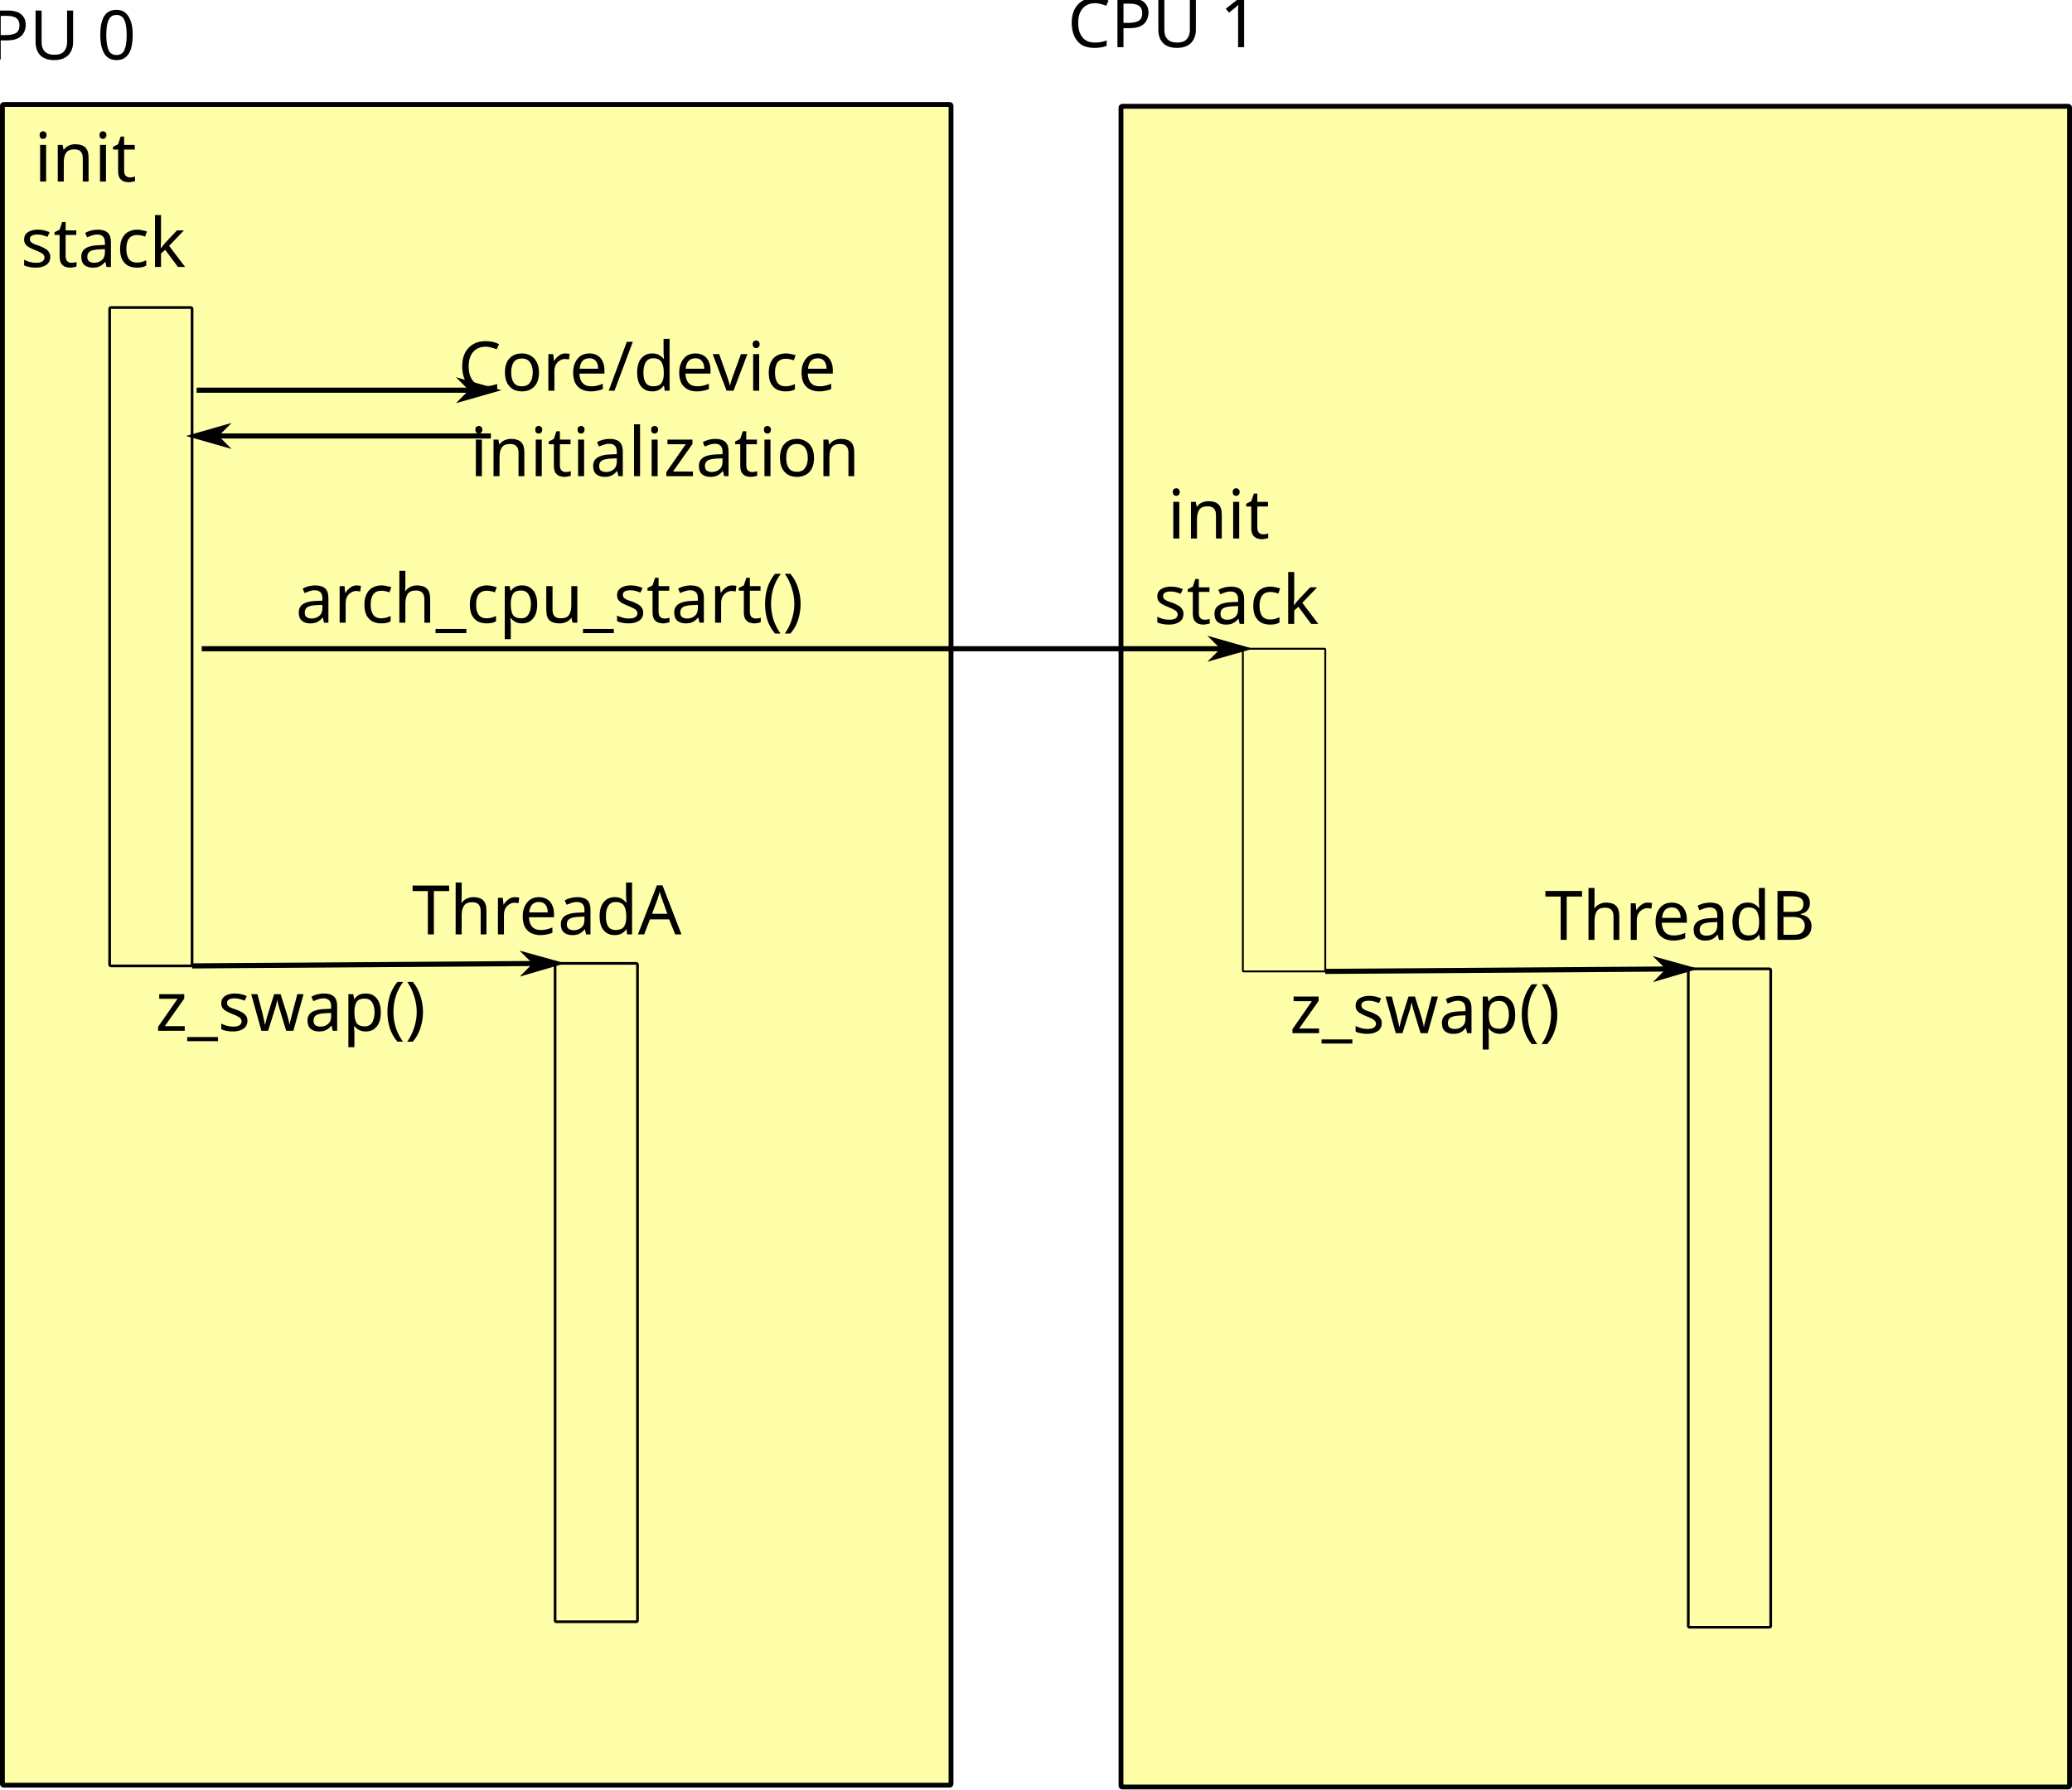
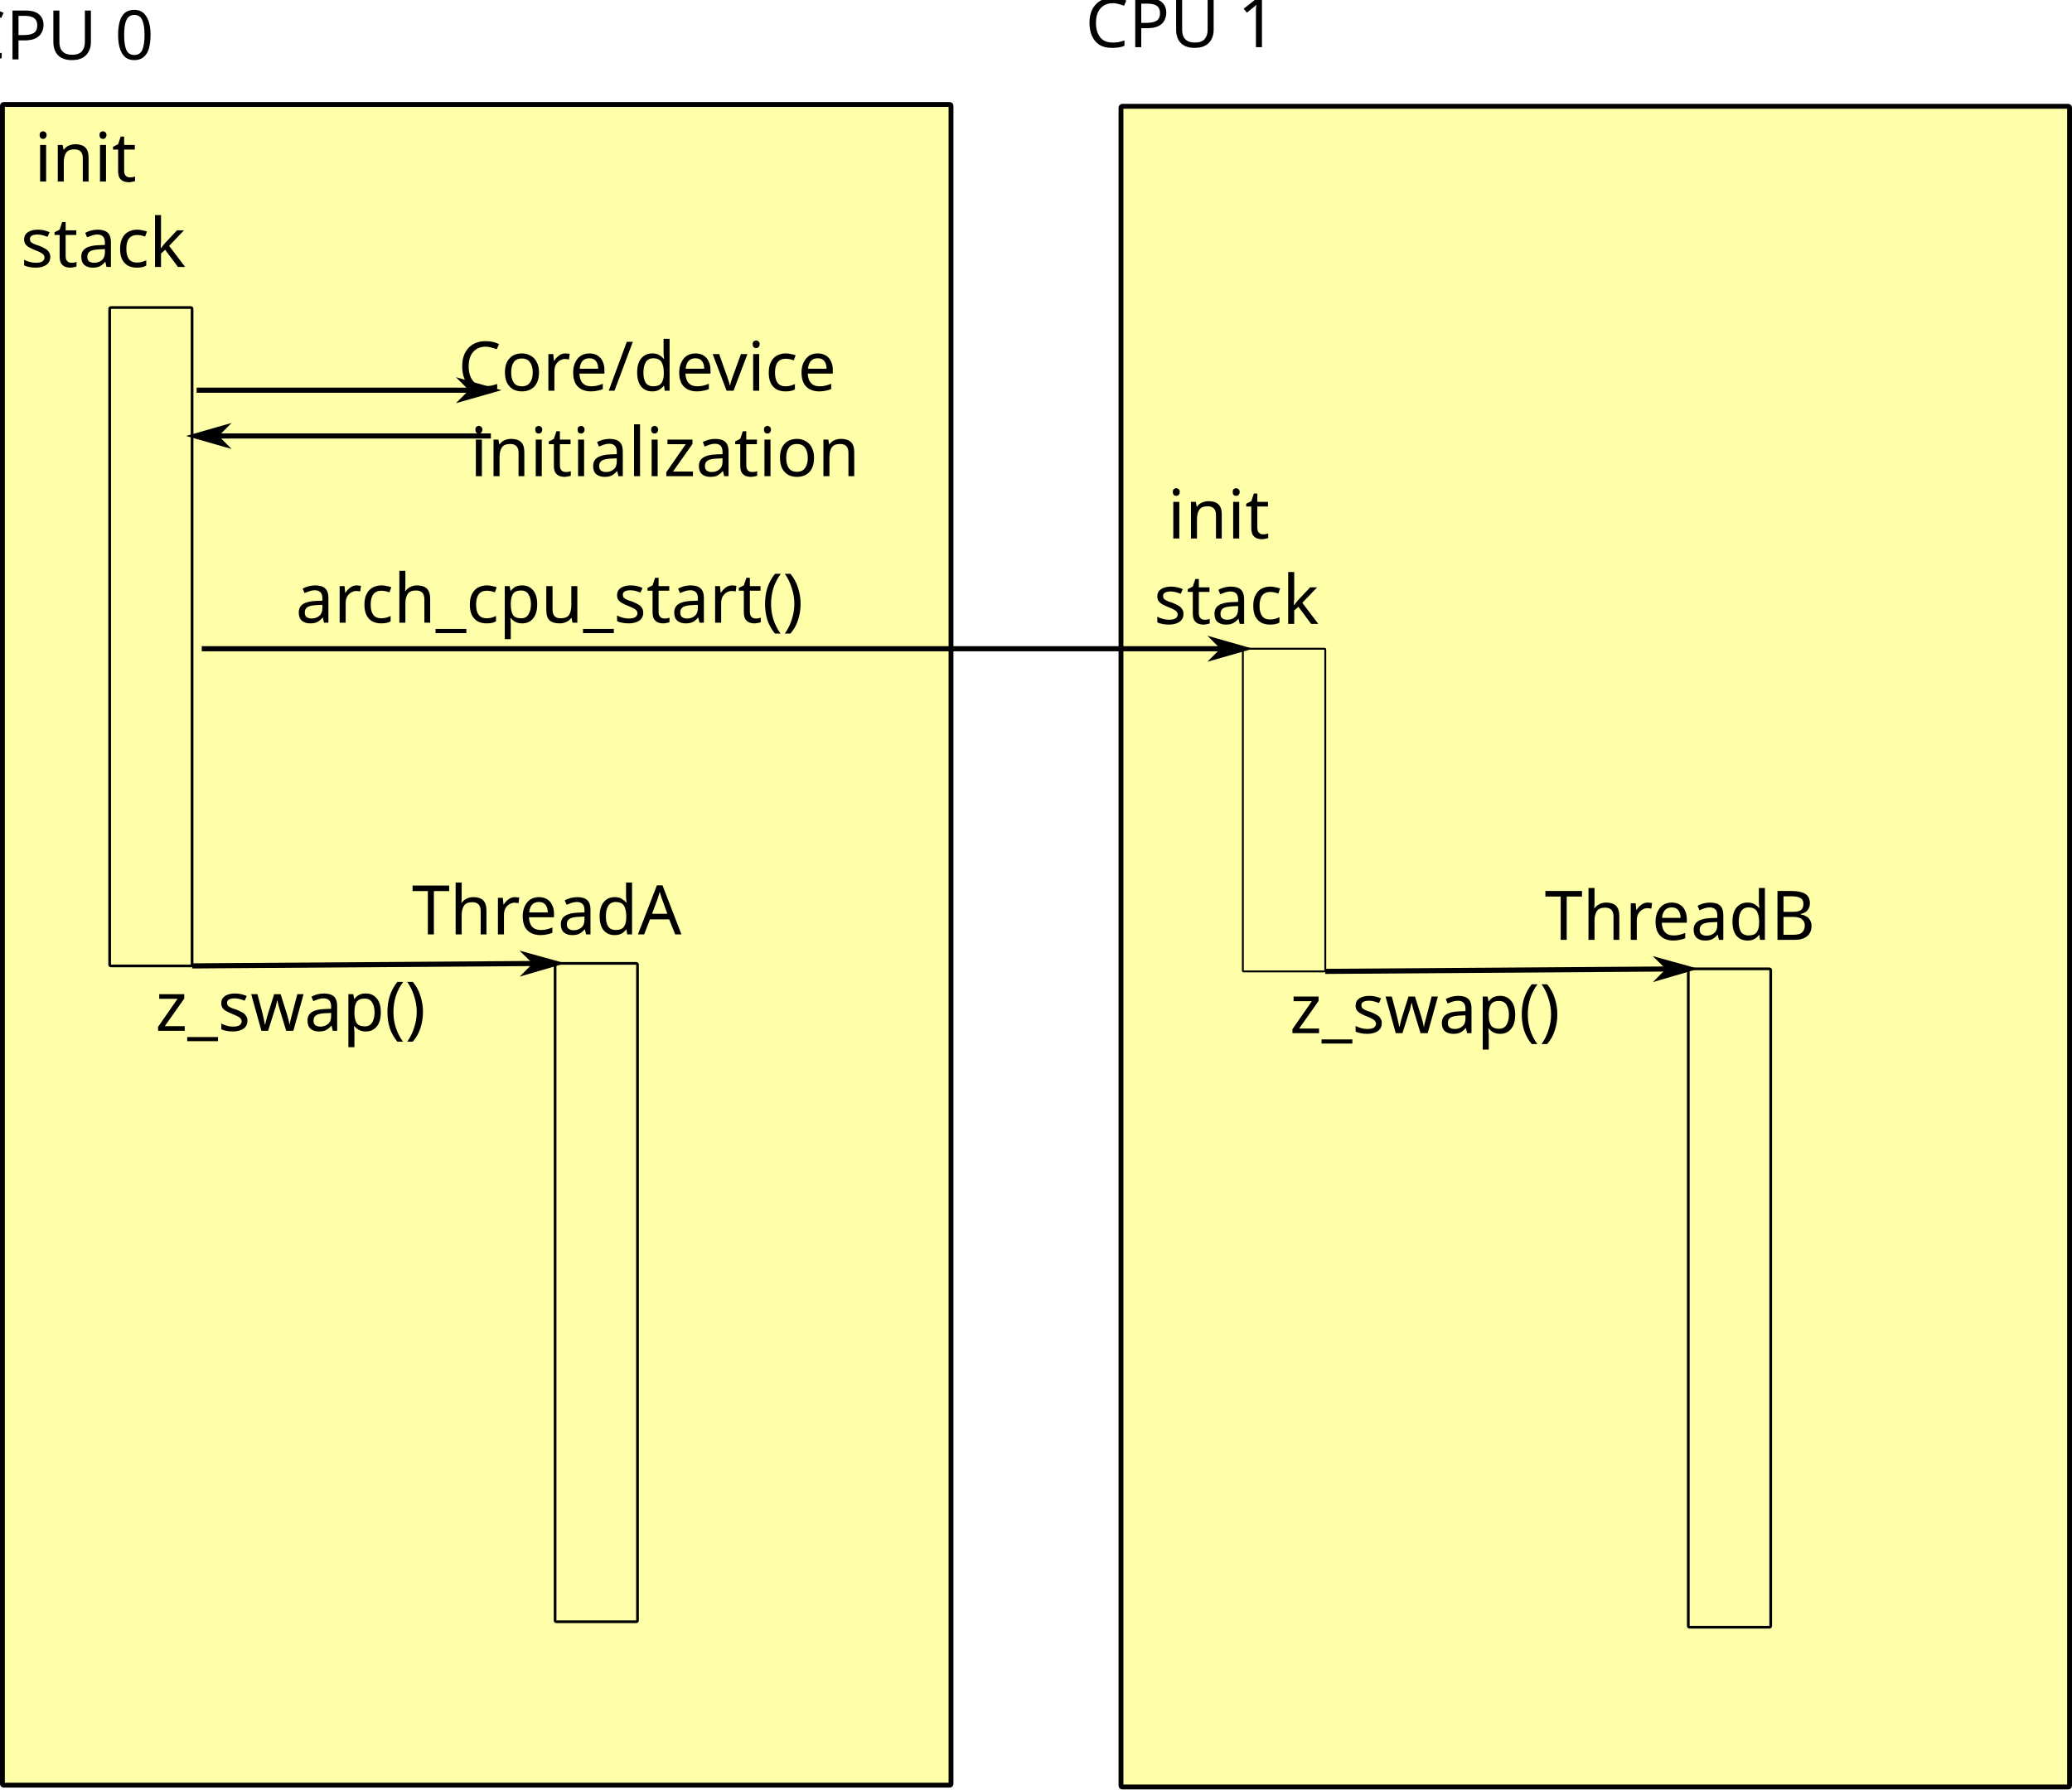
- <svg xmlns="http://www.w3.org/2000/svg" width="139.749mm" height="120.705mm" viewBox="0 0 139.749 120.705" version="1.1" id="svg8">
+ <svg xmlns="http://www.w3.org/2000/svg" id="svg8" width="528.187" height="456.206" version="1.1" viewBox="0 0 139.749 120.705">
  <defs id="defs2">
-     <marker style="overflow:visible" id="marker4090" refX="0" refY="0" orient="auto">
-       <path transform="matrix(-0.4,0,0,-0.4,-4,0)" style="fill:#000000;fill-opacity:1;fill-rule:evenodd;stroke:#000000;stroke-width:1pt;stroke-opacity:1" d="M 0,0 5,-5 -12.5,0 5,5 Z" id="path4088" />
+     <marker style="overflow:visible" id="marker4090" orient="auto" refX="0" refY="0">
+       <path style="fill:#000;fill-opacity:1;fill-rule:evenodd;stroke:#000;stroke-width:1pt;stroke-opacity:1" id="path4088" d="M 0,0 5,-5 -12.5,0 5,5 Z" transform="matrix(-0.4,0,0,-0.4,-4,0)" />
    </marker>
-     <marker style="overflow:visible" id="marker2632" refX="0" refY="0" orient="auto">
-       <path transform="matrix(0.4,0,0,0.4,4,0)" style="fill:#000000;fill-opacity:1;fill-rule:evenodd;stroke:#000000;stroke-width:1pt;stroke-opacity:1" d="M 0,0 5,-5 -12.5,0 5,5 Z" id="path2630" />
+     <marker style="overflow:visible" id="marker2632" orient="auto" refX="0" refY="0">
+       <path style="fill:#000;fill-opacity:1;fill-rule:evenodd;stroke:#000;stroke-width:1pt;stroke-opacity:1" id="path2630" d="M 0,0 5,-5 -12.5,0 5,5 Z" transform="matrix(0.4,0,0,0.4,4,0)" />
    </marker>
-     <marker orient="auto" refY="0" refX="0" id="marker2502" style="overflow:visible">
-       <path id="path2500" d="M 0,0 5,-5 -12.5,0 5,5 Z" style="fill:#000000;fill-opacity:1;fill-rule:evenodd;stroke:#000000;stroke-width:1pt;stroke-opacity:1" transform="matrix(-0.4,0,0,-0.4,-4,0)" />
+     <marker id="marker2502" orient="auto" refX="0" refY="0" style="overflow:visible">
+       <path id="path2500" d="M 0,0 5,-5 -12.5,0 5,5 Z" transform="matrix(-0.4,0,0,-0.4,-4,0)" style="fill:#000;fill-opacity:1;fill-rule:evenodd;stroke:#000;stroke-width:1pt;stroke-opacity:1" />
    </marker>
-     <marker style="overflow:visible" id="marker2426" refX="0" refY="0" orient="auto">
-       <path transform="matrix(-0.4,0,0,-0.4,-4,0)" style="fill:#000000;fill-opacity:1;fill-rule:evenodd;stroke:#000000;stroke-width:1pt;stroke-opacity:1" d="M 0,0 5,-5 -12.5,0 5,5 Z" id="path2424" />
+     <marker style="overflow:visible" id="marker2426" orient="auto" refX="0" refY="0">
+       <path style="fill:#000;fill-opacity:1;fill-rule:evenodd;stroke:#000;stroke-width:1pt;stroke-opacity:1" id="path2424" d="M 0,0 5,-5 -12.5,0 5,5 Z" transform="matrix(-0.4,0,0,-0.4,-4,0)" />
    </marker>
-     <marker orient="auto" refY="0" refX="0" id="Arrow1Mstart" style="overflow:visible">
-       <path id="path871" d="M 0,0 5,-5 -12.5,0 5,5 Z" style="fill:#000000;fill-opacity:1;fill-rule:evenodd;stroke:#000000;stroke-width:1pt;stroke-opacity:1" transform="matrix(0.4,0,0,0.4,4,0)" />
+     <marker id="Arrow1Mstart" orient="auto" refX="0" refY="0" style="overflow:visible">
+       <path id="path871" d="M 0,0 5,-5 -12.5,0 5,5 Z" transform="matrix(0.4,0,0,0.4,4,0)" style="fill:#000;fill-opacity:1;fill-rule:evenodd;stroke:#000;stroke-width:1pt;stroke-opacity:1" />
    </marker>
-     <marker orient="auto" refY="0" refX="0" id="Arrow1Mend" style="overflow:visible">
-       <path id="path874" d="M 0,0 5,-5 -12.5,0 5,5 Z" style="fill:#000000;fill-opacity:1;fill-rule:evenodd;stroke:#000000;stroke-width:1pt;stroke-opacity:1" transform="matrix(-0.4,0,0,-0.4,-4,0)" />
+     <marker id="Arrow1Mend" orient="auto" refX="0" refY="0" style="overflow:visible">
+       <path id="path874" d="M 0,0 5,-5 -12.5,0 5,5 Z" transform="matrix(-0.4,0,0,-0.4,-4,0)" style="fill:#000;fill-opacity:1;fill-rule:evenodd;stroke:#000;stroke-width:1pt;stroke-opacity:1" />
    </marker>
-     <marker orient="auto" refY="0" refX="0" id="Arrow1Lend" style="overflow:visible">
-       <path id="path868" d="M 0,0 5,-5 -12.5,0 5,5 Z" style="fill:#000000;fill-opacity:1;fill-rule:evenodd;stroke:#000000;stroke-width:1pt;stroke-opacity:1" transform="matrix(-0.8,0,0,-0.8,-10,0)" />
+     <marker id="Arrow1Lend" orient="auto" refX="0" refY="0" style="overflow:visible">
+       <path id="path868" d="M 0,0 5,-5 -12.5,0 5,5 Z" transform="matrix(-0.8,0,0,-0.8,-10,0)" style="fill:#000;fill-opacity:1;fill-rule:evenodd;stroke:#000;stroke-width:1pt;stroke-opacity:1" />
    </marker>
-     <marker orient="auto" refY="0" refX="0" id="Arrow1Mend-3" style="overflow:visible">
-       <path id="path874-5" d="M 0,0 5,-5 -12.5,0 5,5 Z" style="fill:#000000;fill-opacity:1;fill-rule:evenodd;stroke:#000000;stroke-width:1pt;stroke-opacity:1" transform="matrix(-0.4,0,0,-0.4,-4,0)" />
+     <marker id="Arrow1Mend-3" orient="auto" refX="0" refY="0" style="overflow:visible">
+       <path id="path874-5" d="M 0,0 5,-5 -12.5,0 5,5 Z" transform="matrix(-0.4,0,0,-0.4,-4,0)" style="fill:#000;fill-opacity:1;fill-rule:evenodd;stroke:#000;stroke-width:1pt;stroke-opacity:1" />
    </marker>
-     <marker orient="auto" refY="0" refX="0" id="Arrow1Mstart-1" style="overflow:visible">
-       <path id="path871-2" d="M 0,0 5,-5 -12.5,0 5,5 Z" style="fill:#000000;fill-opacity:1;fill-rule:evenodd;stroke:#000000;stroke-width:1pt;stroke-opacity:1" transform="matrix(0.4,0,0,0.4,4,0)" />
+     <marker id="Arrow1Mstart-1" orient="auto" refX="0" refY="0" style="overflow:visible">
+       <path id="path871-2" d="M 0,0 5,-5 -12.5,0 5,5 Z" transform="matrix(0.4,0,0,0.4,4,0)" style="fill:#000;fill-opacity:1;fill-rule:evenodd;stroke:#000;stroke-width:1pt;stroke-opacity:1" />
    </marker>
-     <marker orient="auto" refY="0" refX="0" id="Arrow1Mend-7" style="overflow:visible">
-       <path id="path874-0" d="M 0,0 5,-5 -12.5,0 5,5 Z" style="fill:#000000;fill-opacity:1;fill-rule:evenodd;stroke:#000000;stroke-width:1pt;stroke-opacity:1" transform="matrix(-0.4,0,0,-0.4,-4,0)" />
+     <marker id="Arrow1Mend-7" orient="auto" refX="0" refY="0" style="overflow:visible">
+       <path id="path874-0" d="M 0,0 5,-5 -12.5,0 5,5 Z" transform="matrix(-0.4,0,0,-0.4,-4,0)" style="fill:#000;fill-opacity:1;fill-rule:evenodd;stroke:#000;stroke-width:1pt;stroke-opacity:1" />
    </marker>
  </defs>
  <g id="layer1" transform="translate(-14.04161,-4.336678)">
-     <rect style="fill:#ffffaa;fill-opacity:1;stroke:#000000;stroke-width:0.327;stroke-miterlimit:4;stroke-dasharray:none;stroke-opacity:1" id="rect3686" width="63.979" height="113.369" x="14.205" y="11.385" ry="0.085" />
-     <rect id="rect10" width="5.559" height="44.411" x="21.437" y="25.08" style="fill:none;fill-opacity:1;stroke:#000000;stroke-width:0.182;stroke-opacity:1" ry="0.085" />
-     <flowRoot xml:space="preserve" id="flowRoot823" style="font-style:normal;font-weight:normal;font-size:13.333px;line-height:1.25;font-family:sans-serif;letter-spacing:0px;word-spacing:0px;fill:#000000;fill-opacity:1;stroke:none" transform="scale(0.2645833)">
+     <rect style="fill:#ffa;fill-opacity:1;stroke:#000;stroke-width:.327;stroke-miterlimit:4;stroke-dasharray:none;stroke-opacity:1" id="rect3686" width="63.979" height="113.369" x="14.205" y="11.385" ry=".085" />
+     <rect id="rect10" width="5.559" height="44.411" x="21.437" y="25.08" ry=".085" style="fill:none;fill-opacity:1;stroke:#000;stroke-width:.182;stroke-opacity:1" />
+     <flowRoot id="flowRoot823" transform="scale(0.2645833)" xml:space="preserve" style="font-style:normal;font-weight:400;font-size:13.333px;line-height:1.25;font-family:sans-serif;letter-spacing:0;word-spacing:0;fill:#000;fill-opacity:1;stroke:none">
      <flowRegion id="flowRegion825">
        <rect id="rect827" width="49.286" height="64.643" x="22.857" y="45.377" />
      </flowRegion>
      <flowPara id="flowPara829" />
    </flowRoot>
-     <text xml:space="preserve" style="font-style:normal;font-weight:normal;font-size:4.61px;line-height:1.25;font-family:sans-serif;text-align:center;letter-spacing:0px;word-spacing:0px;text-anchor:middle;fill:#000000;fill-opacity:1;stroke:none;stroke-width:0.346" x="23.994" y="16.581" id="text833">
-       <tspan id="tspan831" x="23.994" y="16.581" style="text-align:center;text-anchor:middle;stroke-width:0.346">init</tspan>
-       <tspan x="23.994" y="22.343" style="text-align:center;text-anchor:middle;stroke-width:0.346" id="tspan835">stack</tspan>
+     <text style="font-style:normal;font-weight:400;font-size:4.61px;line-height:1.25;font-family:sans-serif;text-align:center;letter-spacing:0;word-spacing:0;text-anchor:middle;fill:#000;fill-opacity:1;stroke:none;stroke-width:.346" id="text833" x="23.994" y="16.581" xml:space="preserve">
+       <tspan id="tspan831" x="23.994" y="16.581" style="text-align:center;text-anchor:middle;stroke-width:.346">init</tspan>
+       <tspan style="text-align:center;text-anchor:middle;stroke-width:.346" id="tspan835" x="23.994" y="22.343">stack</tspan>
    </text>
-     <rect id="rect10-3" width="5.559" height="44.411" x="51.48" y="69.32" style="fill:none;fill-opacity:1;stroke:#000000;stroke-width:0.182;stroke-opacity:1" ry="0.085" />
-     <text xml:space="preserve" style="font-style:normal;font-weight:normal;font-size:4.61px;line-height:1.25;font-family:sans-serif;text-align:center;letter-spacing:0px;word-spacing:0px;text-anchor:middle;fill:#000000;fill-opacity:1;stroke:none;stroke-width:0.346" x="53.914" y="67.365" id="text833-6">
-       <tspan x="53.914" y="67.365" style="text-align:center;text-anchor:middle;stroke-width:0.346" id="tspan835-5">ThreadA</tspan>
+     <rect id="rect10-3" width="5.559" height="44.411" x="51.48" y="69.32" ry=".085" style="fill:none;fill-opacity:1;stroke:#000;stroke-width:.182;stroke-opacity:1" />
+     <text style="font-style:normal;font-weight:400;font-size:4.61px;line-height:1.25;font-family:sans-serif;text-align:center;letter-spacing:0;word-spacing:0;text-anchor:middle;fill:#000;fill-opacity:1;stroke:none;stroke-width:.346" id="text833-6" x="53.914" y="67.365" xml:space="preserve">
+       <tspan style="text-align:center;text-anchor:middle;stroke-width:.346" id="tspan835-5" x="53.914" y="67.365">ThreadA</tspan>
    </text>
-     <path style="fill:none;stroke:#000000;stroke-width:0.346;stroke-linecap:butt;stroke-linejoin:miter;stroke-miterlimit:4;stroke-dasharray:none;stroke-opacity:1;marker-end:url(#Arrow1Mend)" d="M 27.303,30.657 H 47.183" id="path863" />
-     <path style="fill:none;stroke:#000000;stroke-width:0.346;stroke-linecap:butt;stroke-linejoin:miter;stroke-miterlimit:4;stroke-dasharray:none;stroke-opacity:1;marker-start:url(#Arrow1Mstart)" d="M 27.271,33.744 H 47.15" id="path863-6" />
-     <text xml:space="preserve" style="font-style:normal;font-weight:normal;font-size:4.61px;line-height:1.25;font-family:sans-serif;text-align:center;letter-spacing:0px;word-spacing:0px;text-anchor:middle;fill:#000000;fill-opacity:1;stroke:none;stroke-width:0.346" x="61.887" y="30.692" id="text833-6-2">
-       <tspan x="61.887" y="30.692" style="text-align:center;text-anchor:middle;stroke-width:0.346" id="tspan835-5-9">Core/device</tspan>
-       <tspan x="61.887" y="36.455" style="text-align:center;text-anchor:middle;stroke-width:0.346" id="tspan1628">initialization</tspan>
+     <path style="fill:none;stroke:#000;stroke-width:.346;stroke-linecap:butt;stroke-linejoin:miter;stroke-miterlimit:4;stroke-dasharray:none;stroke-opacity:1;marker-end:url(#Arrow1Mend)" id="path863" d="M 27.303,30.657 H 47.183" />
+     <path style="fill:none;stroke:#000;stroke-width:.346;stroke-linecap:butt;stroke-linejoin:miter;stroke-miterlimit:4;stroke-dasharray:none;stroke-opacity:1;marker-start:url(#Arrow1Mstart)" id="path863-6" d="M 27.271,33.744 H 47.15" />
+     <text style="font-style:normal;font-weight:400;font-size:4.61px;line-height:1.25;font-family:sans-serif;text-align:center;letter-spacing:0;word-spacing:0;text-anchor:middle;fill:#000;fill-opacity:1;stroke:none;stroke-width:.346" id="text833-6-2" x="61.887" y="30.692" xml:space="preserve">
+       <tspan style="text-align:center;text-anchor:middle;stroke-width:.346" id="tspan835-5-9" x="61.887" y="30.692">Core/device</tspan>
+       <tspan style="text-align:center;text-anchor:middle;stroke-width:.346" id="tspan1628" x="61.887" y="36.455">initialization</tspan>
    </text>
-     <text xml:space="preserve" style="font-style:normal;font-weight:normal;font-size:4.61px;line-height:1.25;font-family:sans-serif;letter-spacing:0px;word-spacing:0px;fill:#000000;fill-opacity:1;stroke:none;stroke-width:0.346" x="33.971" y="46.338" id="text3684">
-       <tspan id="tspan3682" x="33.971" y="46.338" style="stroke-width:0.346">arch_cpu_start()</tspan>
+     <text style="font-style:normal;font-weight:400;font-size:4.61px;line-height:1.25;font-family:sans-serif;letter-spacing:0;word-spacing:0;fill:#000;fill-opacity:1;stroke:none;stroke-width:.346" id="text3684" x="33.971" y="46.338" xml:space="preserve">
+       <tspan id="tspan3682" x="33.971" y="46.338" style="stroke-width:.346">arch_cpu_start()</tspan>
    </text>
-     <rect style="fill:#ffffaa;fill-opacity:1;stroke:#000000;stroke-width:0.327;stroke-miterlimit:4;stroke-dasharray:none;stroke-opacity:1" id="rect3686-7" width="63.979" height="113.369" x="89.648" y="11.508" ry="0.085" />
-     <rect id="rect10-5" width="5.559" height="21.765" x="97.868" y="48.097" style="fill:none;fill-opacity:1;stroke:#000000;stroke-width:0.128;stroke-opacity:1" ry="0.042" />
-     <text xml:space="preserve" style="font-style:normal;font-weight:normal;font-size:4.61px;line-height:1.25;font-family:sans-serif;text-align:center;letter-spacing:0px;word-spacing:0px;text-anchor:middle;fill:#000000;fill-opacity:1;stroke:none;stroke-width:0.346" x="100.425" y="40.658" id="text833-9">
-       <tspan id="tspan831-2" x="100.425" y="40.658" style="text-align:center;text-anchor:middle;stroke-width:0.346">init</tspan>
-       <tspan x="100.425" y="46.42" style="text-align:center;text-anchor:middle;stroke-width:0.346" id="tspan835-2">stack</tspan>
+     <rect style="fill:#ffa;fill-opacity:1;stroke:#000;stroke-width:.327;stroke-miterlimit:4;stroke-dasharray:none;stroke-opacity:1" id="rect3686-7" width="63.979" height="113.369" x="89.648" y="11.508" ry=".085" />
+     <rect id="rect10-5" width="5.559" height="21.765" x="97.868" y="48.097" ry=".042" style="fill:none;fill-opacity:1;stroke:#000;stroke-width:.128;stroke-opacity:1" />
+     <text style="font-style:normal;font-weight:400;font-size:4.61px;line-height:1.25;font-family:sans-serif;text-align:center;letter-spacing:0;word-spacing:0;text-anchor:middle;fill:#000;fill-opacity:1;stroke:none;stroke-width:.346" id="text833-9" x="100.425" y="40.658" xml:space="preserve">
+       <tspan id="tspan831-2" x="100.425" y="40.658" style="text-align:center;text-anchor:middle;stroke-width:.346">init</tspan>
+       <tspan style="text-align:center;text-anchor:middle;stroke-width:.346" id="tspan835-2" x="100.425" y="46.42">stack</tspan>
    </text>
-     <rect id="rect10-3-8" width="5.559" height="44.411" x="127.911" y="69.69" style="fill:none;fill-opacity:1;stroke:#000000;stroke-width:0.182;stroke-opacity:1" ry="0.085" />
-     <text xml:space="preserve" style="font-style:normal;font-weight:normal;font-size:4.61px;line-height:1.25;font-family:sans-serif;text-align:center;letter-spacing:0px;word-spacing:0px;text-anchor:middle;fill:#000000;fill-opacity:1;stroke:none;stroke-width:0.346" x="130.345" y="67.735" id="text833-6-9">
-       <tspan x="130.345" y="67.735" style="text-align:center;text-anchor:middle;stroke-width:0.346" id="tspan835-5-7">ThreadB</tspan>
+     <rect id="rect10-3-8" width="5.559" height="44.411" x="127.911" y="69.69" ry=".085" style="fill:none;fill-opacity:1;stroke:#000;stroke-width:.182;stroke-opacity:1" />
+     <text style="font-style:normal;font-weight:400;font-size:4.61px;line-height:1.25;font-family:sans-serif;text-align:center;letter-spacing:0;word-spacing:0;text-anchor:middle;fill:#000;fill-opacity:1;stroke:none;stroke-width:.346" id="text833-6-9" x="130.345" y="67.735" xml:space="preserve">
+       <tspan style="text-align:center;text-anchor:middle;stroke-width:.346" id="tspan835-5-7" x="130.345" y="67.735">ThreadB</tspan>
    </text>
-     <text xml:space="preserve" style="font-style:normal;font-weight:normal;font-size:4.61px;line-height:1.25;font-family:sans-serif;text-align:center;letter-spacing:0px;word-spacing:0px;text-anchor:middle;fill:#000000;fill-opacity:1;stroke:none;stroke-width:0.346" x="20.966" y="8.343" id="text833-6-9-9">
-       <tspan x="20.966" y="8.343" style="text-align:center;text-anchor:middle;stroke-width:0.346" id="tspan835-5-7-4">CPU 0</tspan>
-       <tspan x="20.966" y="14.106" style="text-align:center;text-anchor:middle;stroke-width:0.346" id="tspan4017" />
+     <text style="font-style:normal;font-weight:400;font-size:4.61px;line-height:1.25;font-family:sans-serif;text-align:center;letter-spacing:0;word-spacing:0;text-anchor:middle;fill:#000;fill-opacity:1;stroke:none;stroke-width:.346" id="text833-6-9-9" x="20.966" y="8.343" xml:space="preserve">
+       <tspan style="text-align:center;text-anchor:middle;stroke-width:.346" id="tspan835-5-7-4" x="20.966" y="8.343">CPU 0</tspan>
    </text>
-     <text xml:space="preserve" style="font-style:normal;font-weight:normal;font-size:4.61px;line-height:1.25;font-family:sans-serif;text-align:center;letter-spacing:0px;word-spacing:0px;text-anchor:middle;fill:#000000;fill-opacity:1;stroke:none;stroke-width:0.346" x="96.691" y="7.517" id="text833-6-9-9-7">
-       <tspan x="96.691" y="7.517" style="text-align:center;text-anchor:middle;stroke-width:0.346" id="tspan835-5-7-4-8">CPU 1</tspan>
-       <tspan x="96.691" y="13.279" style="text-align:center;text-anchor:middle;stroke-width:0.346" id="tspan4017-4" />
+     <text style="font-style:normal;font-weight:400;font-size:4.61px;line-height:1.25;font-family:sans-serif;text-align:center;letter-spacing:0;word-spacing:0;text-anchor:middle;fill:#000;fill-opacity:1;stroke:none;stroke-width:.346" id="text833-6-9-9-7" x="96.691" y="7.517" xml:space="preserve">
+       <tspan style="text-align:center;text-anchor:middle;stroke-width:.346" id="tspan835-5-7-4-8" x="96.691" y="7.517">CPU 1</tspan>
    </text>
-     <path style="fill:none;stroke:#000000;stroke-width:0.346;stroke-linecap:butt;stroke-linejoin:miter;stroke-miterlimit:4;stroke-dasharray:none;stroke-opacity:1;marker-start:url(#marker2632)" d="M 97.868,48.097 H 27.649" id="path4040" />
-     <path style="fill:none;stroke:#000000;stroke-width:0.346px;stroke-linecap:butt;stroke-linejoin:miter;stroke-opacity:1;marker-end:url(#marker4090)" d="M 26.996,69.491 51.48,69.32" id="path4066" />
-     <path style="fill:none;stroke:#000000;stroke-width:0.346px;stroke-linecap:butt;stroke-linejoin:miter;stroke-opacity:1;marker-end:url(#marker2502)" d="m 103.427,69.861 24.484,-0.171" id="path4068" />
-     <text xml:space="preserve" style="font-style:normal;font-weight:normal;font-size:4.61px;line-height:1.25;font-family:sans-serif;text-align:center;letter-spacing:0px;word-spacing:0px;text-anchor:middle;fill:#000000;fill-opacity:1;stroke:none;stroke-width:0.346" x="36.627" y="73.867" id="text833-6-5">
-       <tspan x="36.627" y="73.867" style="text-align:center;text-anchor:middle;stroke-width:0.346" id="tspan835-5-0">z_swap()</tspan>
+     <path style="fill:none;stroke:#000;stroke-width:.346;stroke-linecap:butt;stroke-linejoin:miter;stroke-miterlimit:4;stroke-dasharray:none;stroke-opacity:1;marker-start:url(#marker2632)" id="path4040" d="M 97.868,48.097 H 27.649" />
+     <path style="fill:none;stroke:#000;stroke-width:.346px;stroke-linecap:butt;stroke-linejoin:miter;stroke-opacity:1;marker-end:url(#marker4090)" id="path4066" d="M 26.996,69.491 51.48,69.32" />
+     <path style="fill:none;stroke:#000;stroke-width:.346px;stroke-linecap:butt;stroke-linejoin:miter;stroke-opacity:1;marker-end:url(#marker2502)" id="path4068" d="m 103.427,69.861 24.484,-0.171" />
+     <text style="font-style:normal;font-weight:400;font-size:4.61px;line-height:1.25;font-family:sans-serif;text-align:center;letter-spacing:0;word-spacing:0;text-anchor:middle;fill:#000;fill-opacity:1;stroke:none;stroke-width:.346" id="text833-6-5" x="36.627" y="73.867" xml:space="preserve">
+       <tspan style="text-align:center;text-anchor:middle;stroke-width:.346" id="tspan835-5-0" x="36.627" y="73.867">z_swap()</tspan>
    </text>
-     <text xml:space="preserve" style="font-style:normal;font-weight:normal;font-size:4.61px;line-height:1.25;font-family:sans-serif;text-align:center;letter-spacing:0px;word-spacing:0px;text-anchor:middle;fill:#000000;fill-opacity:1;stroke:none;stroke-width:0.346" x="113.135" y="74.027" id="text833-6-5-3">
-       <tspan x="113.135" y="74.027" style="text-align:center;text-anchor:middle;stroke-width:0.346" id="tspan835-5-0-6">z_swap()</tspan>
+     <text style="font-style:normal;font-weight:400;font-size:4.61px;line-height:1.25;font-family:sans-serif;text-align:center;letter-spacing:0;word-spacing:0;text-anchor:middle;fill:#000;fill-opacity:1;stroke:none;stroke-width:.346" id="text833-6-5-3" x="113.135" y="74.027" xml:space="preserve">
+       <tspan style="text-align:center;text-anchor:middle;stroke-width:.346" id="tspan835-5-0-6" x="113.135" y="74.027">z_swap()</tspan>
    </text>
  </g>
</svg>
